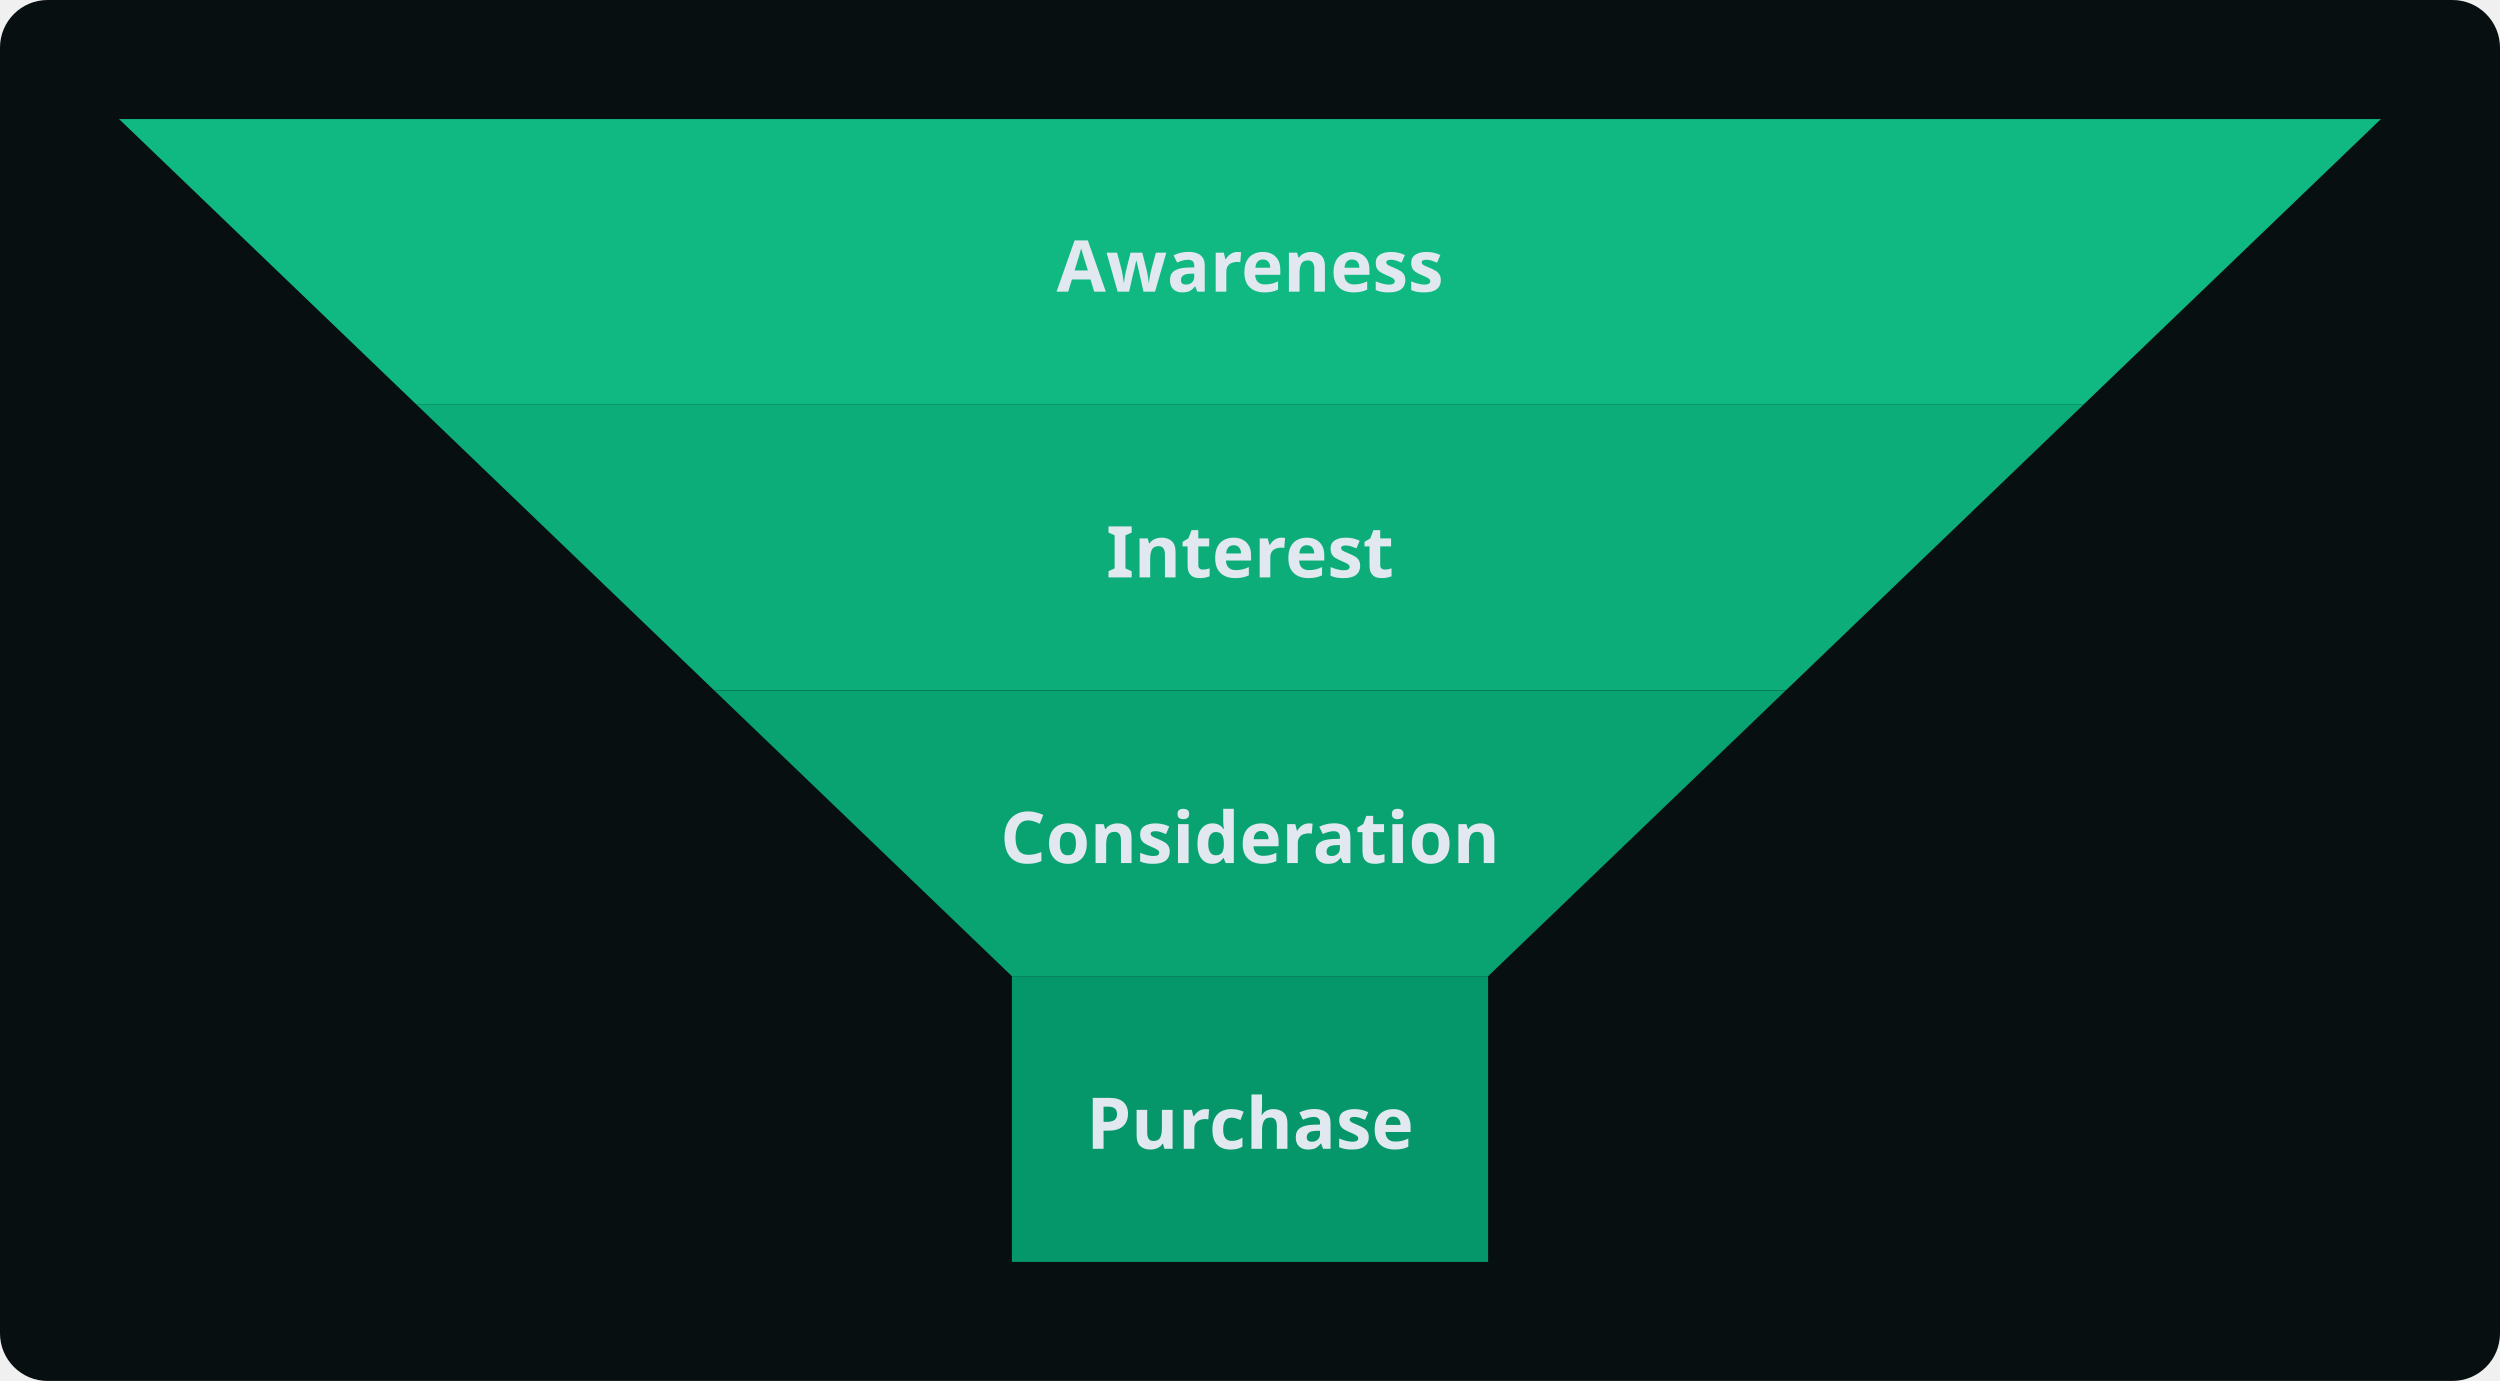
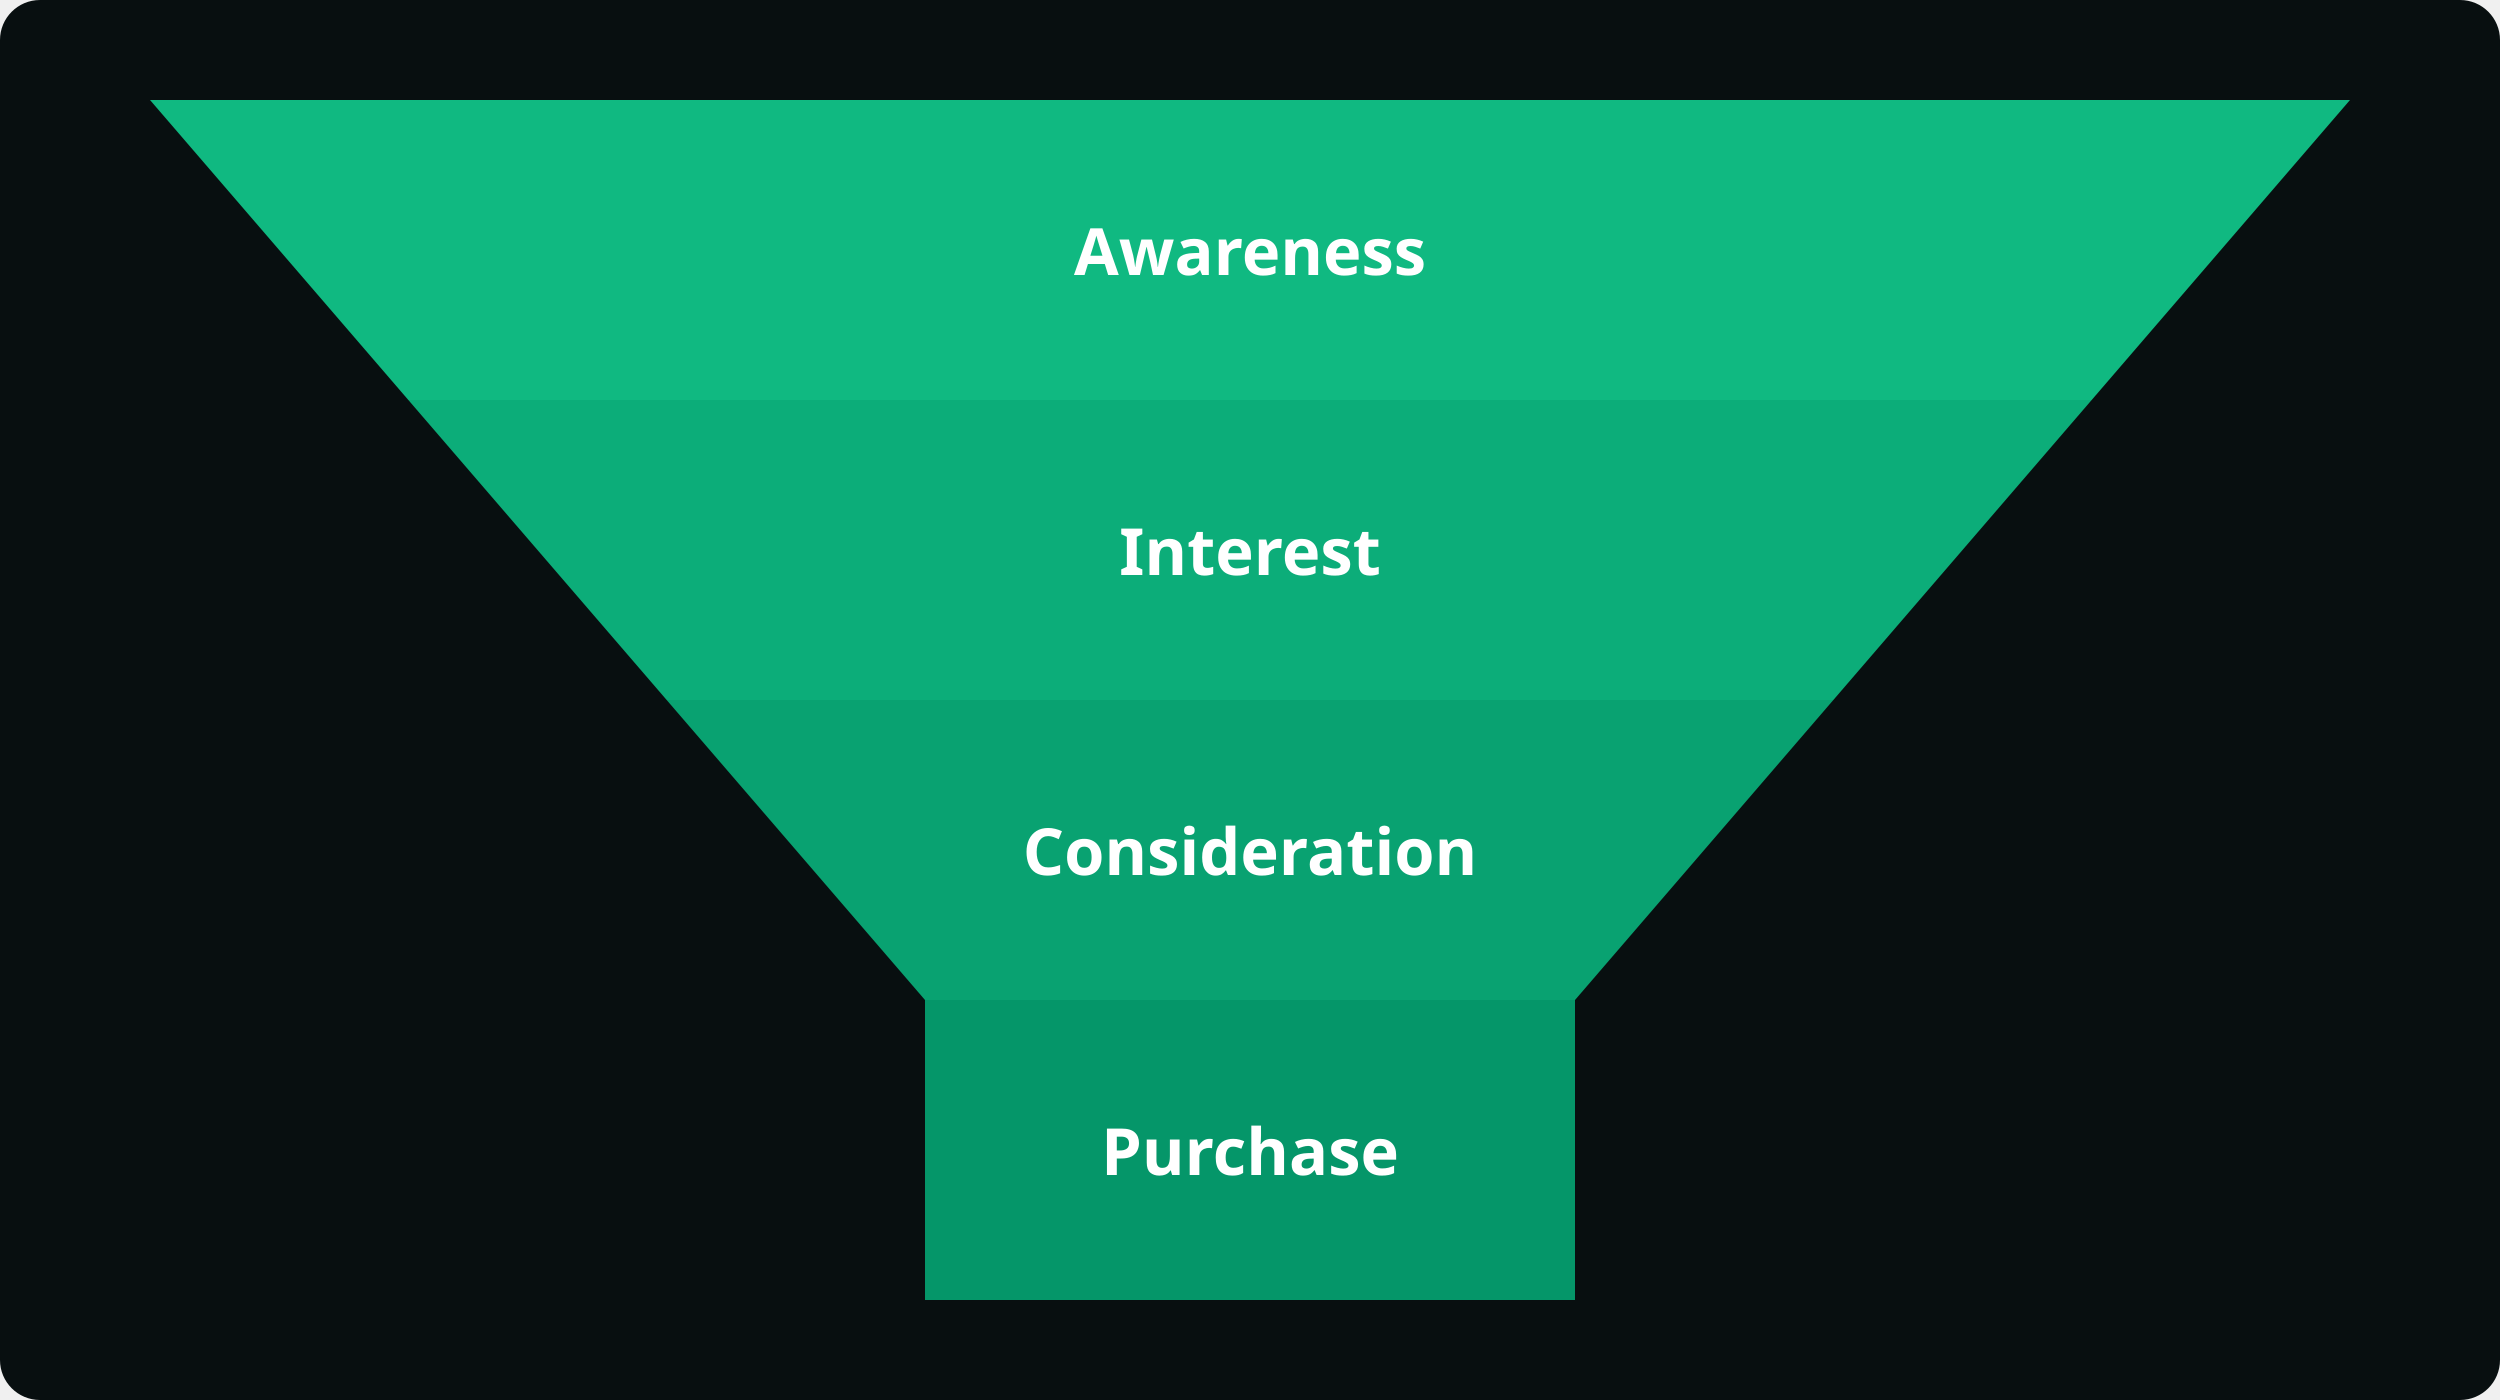
- <svg xmlns="http://www.w3.org/2000/svg" viewBox="0 0 420 232" style="width:100%;height:auto">
-   <rect width="420" height="232" fill="#080f10" rx="8" />
-   <polygon points="20,20 400,20 350,68 70,68" fill="#10b981" />
-   <text x="210" y="49" text-anchor="middle" font-size="12" fill="#e2e8f0" font-family="system-ui,sans-serif" font-weight="600">Awareness</text>
-   <polygon points="70,68 350,68 300,116 120,116" fill="#0cad79" />
-   <text x="210" y="97" text-anchor="middle" font-size="12" fill="#e2e8f0" font-family="system-ui,sans-serif" font-weight="600">Interest</text>
-   <polygon points="120,116 300,116 250,164 170,164" fill="#09a271" />
-   <text x="210" y="145" text-anchor="middle" font-size="12" fill="#e2e8f0" font-family="system-ui,sans-serif" font-weight="600">Consideration</text>
-   <polygon points="170,164 250,164 250,212 170,212" fill="#059669" />
-   <text x="210" y="193" text-anchor="middle" font-size="12" fill="#e2e8f0" font-family="system-ui,sans-serif" font-weight="600">Purchase</text>
+ <svg xmlns="http://www.w3.org/2000/svg" viewBox="0 0 500 280" style="width:100%;height:auto">
+   <rect width="500" height="280" fill="#080f10" rx="8" />
+   <polygon points="30,20 470,20 418.333,80 81.667,80" fill="#10b981" />
+   <text x="250" y="55" text-anchor="middle" font-size="13" fill="#fff" font-family="system-ui,sans-serif" font-weight="700">Awareness</text>
+   <polygon points="81.667,80 418.333,80 366.667,140 133.333,140" fill="#0cad79" />
+   <text x="250" y="115" text-anchor="middle" font-size="13" fill="#fff" font-family="system-ui,sans-serif" font-weight="700">Interest</text>
+   <polygon points="133.333,140 366.667,140 315,200 185,200" fill="#09a271" />
+   <text x="250" y="175" text-anchor="middle" font-size="13" fill="#fff" font-family="system-ui,sans-serif" font-weight="700">Consideration</text>
+   <polygon points="185,200 315,200 315,260 185,260" fill="#059669" />
+   <text x="250" y="235" text-anchor="middle" font-size="13" fill="#fff" font-family="system-ui,sans-serif" font-weight="700">Purchase</text>
</svg>
